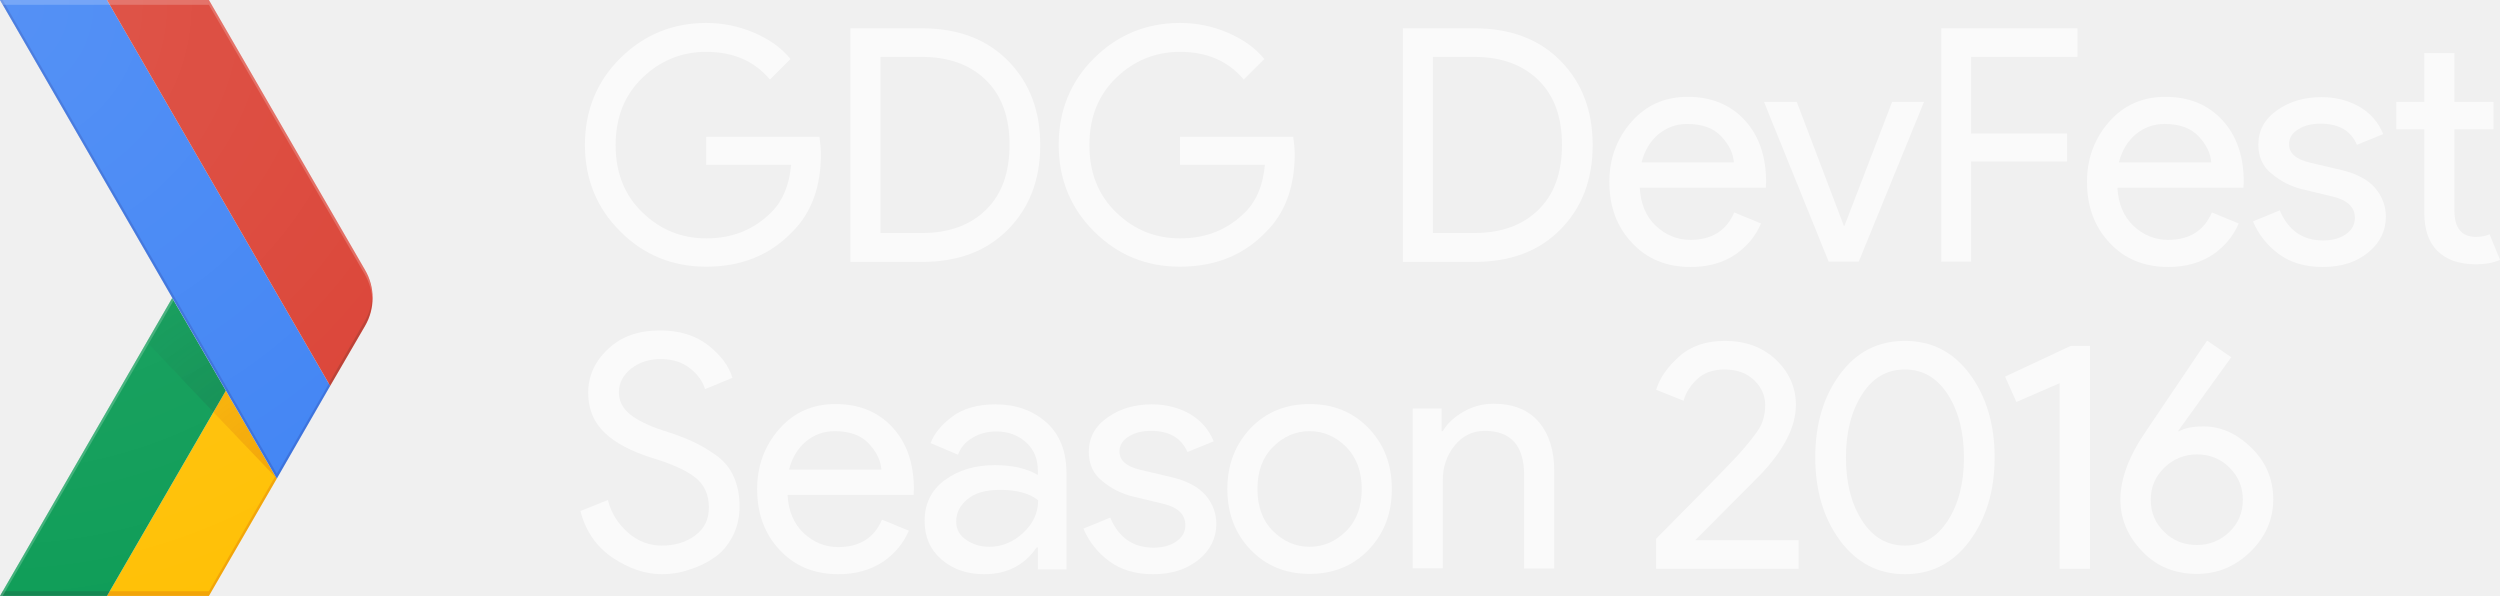
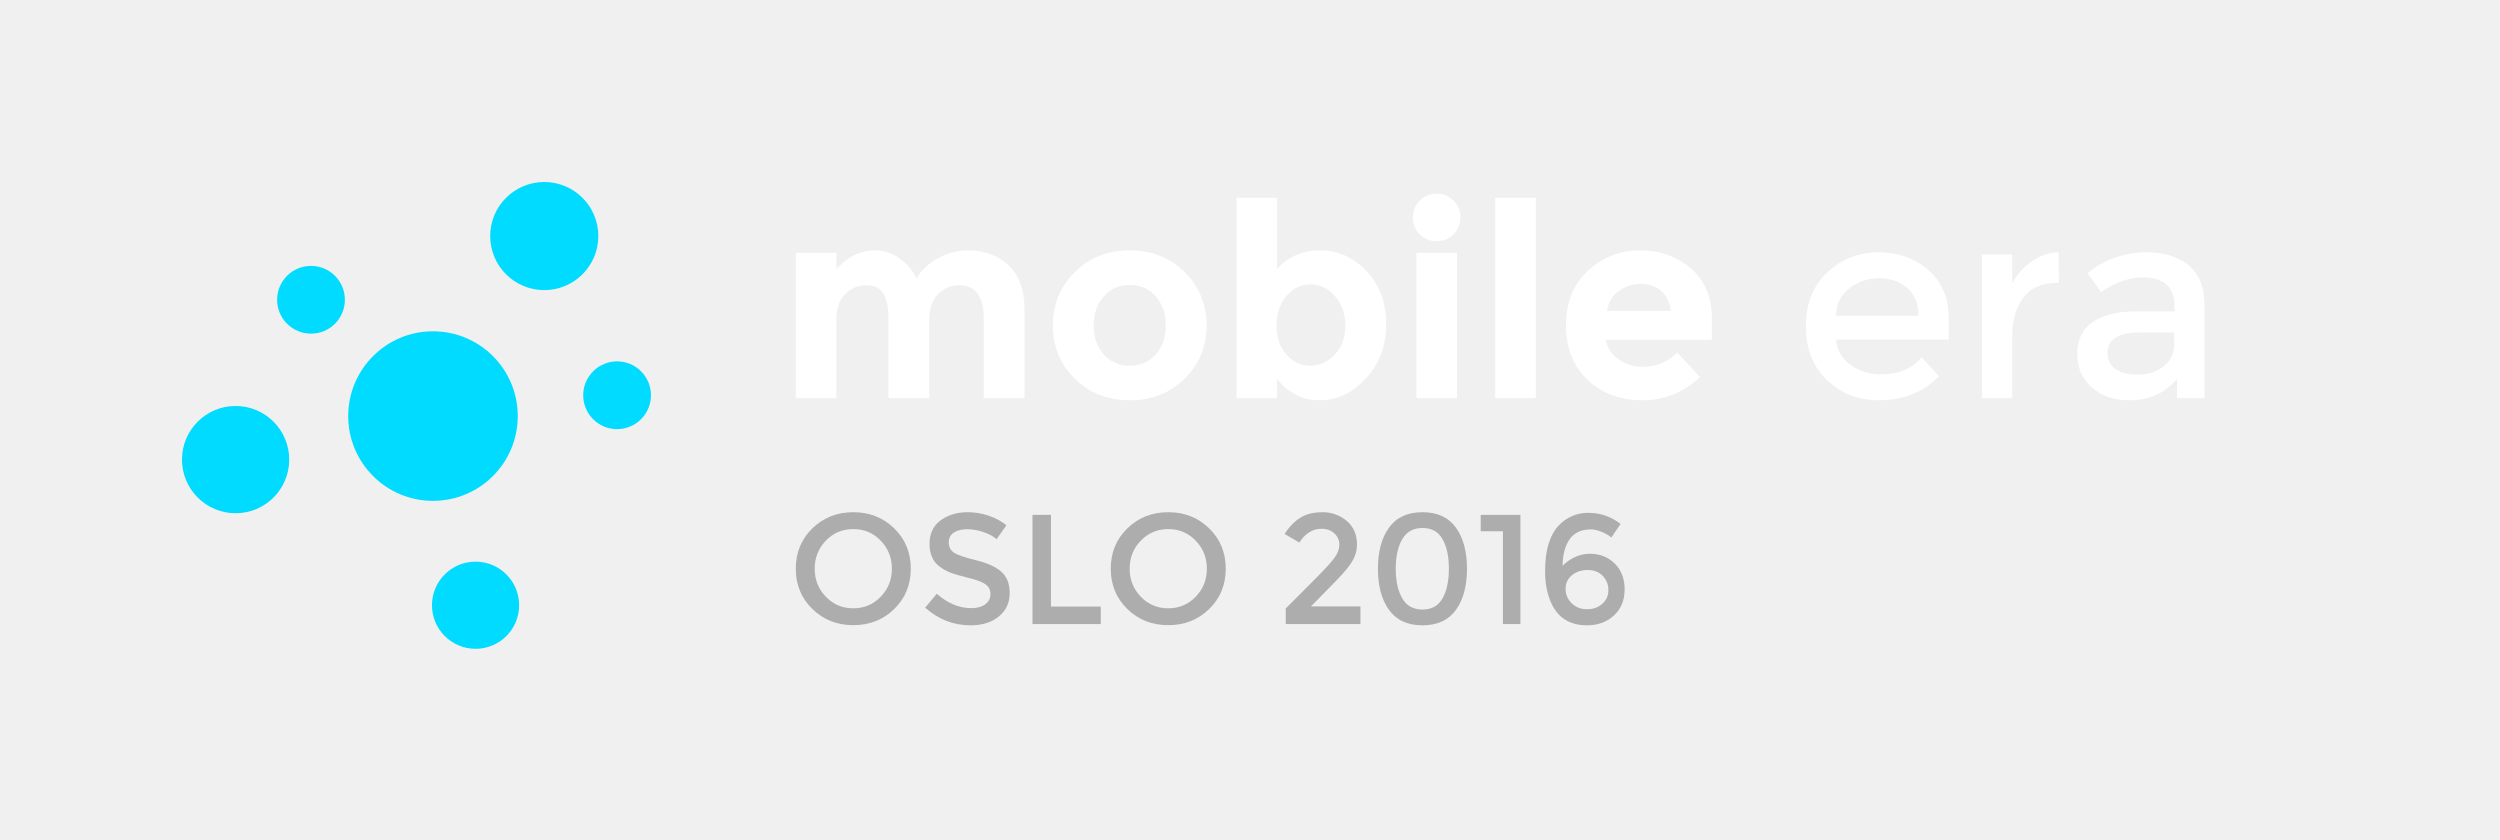
- <svg xmlns="http://www.w3.org/2000/svg" id="Layer_4" viewBox="0 0 839 200">
-   <style>.st0{fill:none;} .st1{fill:#FFC107;} .st2{fill:#0F9D58;} .st3{opacity:0.2;fill:#BF360C;enable-background:new ;} .st4{opacity:0.2;fill:#263238;enable-background:new ;} .st5{opacity:0.2;fill:#FFFFFF;enable-background:new ;} .st6{fill:url(#XMLID_126_);} .st7{fill:url(#XMLID_127_);} .st8{fill:#4285F4;} .st9{fill:#DB4437;} .st10{opacity:0.2;fill:#1A237E;enable-background:new ;} .st11{opacity:0.2;fill:#3E2723;enable-background:new ;} .st12{fill:url(#XMLID_128_);} .st13{fill:#FAFAFA;}</style>
-   <g id="XMLID_60_">
-     <g id="XMLID_61_">
-       <g id="XMLID_62_">
-         <path id="XMLID_106_" class="st0" d="M122.5 90.6L70.1 0H0l57.8 100L0 200h70.1l52.4-90.6c3.3-5.8 3.3-13 0-18.8z" />
-         <path id="XMLID_105_" class="st1" d="M92.4 159.8l-16.6-28.7L35.9 200h34.2l22.8-39.4z" />
-         <path id="XMLID_104_" class="st0" d="M122.5 90.6L70.1 0H0l57.8 100L0 200h70.1l52.4-90.6c3.3-5.8 3.3-13 0-18.8z" />
-         <path id="XMLID_103_" class="st2" d="M57.8 100l18 31.1L35.9 200H0z" />
-         <path id="XMLID_102_" class="st0" d="M122.5 90.6L70.1 0H0l57.8 100L0 200h70.1l52.4-90.6c3.3-5.8 3.3-13 0-18.8z" />
-         <path id="XMLID_101_" class="st3" d="M70.1 198.4H36.8l-.9 1.6h34.2l22.8-39.4-.5-.8z" />
-         <path id="XMLID_100_" class="st0" d="M122.5 90.6L70.1 0H0l57.8 100L0 200h70.1l52.4-90.6c3.3-5.8 3.3-13 0-18.8z" />
-         <path id="XMLID_99_" class="st4" d="M.9 198.4L0 200h35.9l.9-1.6z" />
-         <path id="XMLID_98_" class="st0" d="M122.5 90.6L70.1 0H0l57.8 100L0 200h70.1l52.4-90.6c3.3-5.8 3.3-13 0-18.8z" />
-         <path id="XMLID_96_" class="st5" d="M0 200h.9l57.4-99.2-.5-.8z" />
-         <path id="XMLID_94_" class="st0" d="M122.5 90.6L70.1 0H0l57.8 100L0 200h70.1l52.4-90.6c3.3-5.8 3.3-13 0-18.8z" />
-         <radialGradient id="XMLID_126_" cx="92.62" cy="2707.501" r="69.162" gradientTransform="matrix(1 0 0 -1 0 2867.46)" gradientUnits="userSpaceOnUse">
-           <stop offset="0" stop-color="#BF360C" stop-opacity=".2" />
-           <stop offset="1" stop-color="#BF360C" stop-opacity=".02" />
-         </radialGradient>
-         <path id="XMLID_92_" class="st6" d="M92.9 160.6l-17.1-29.5-4.2 7.2z" />
-         <path id="XMLID_90_" class="st0" d="M122.5 90.6L70.1 0H0l57.8 100L0 200h70.1l52.4-90.6c3.3-5.8 3.3-13 0-18.8z" />
-         <radialGradient id="XMLID_127_" cx="92.423" cy="2707.063" r="69.723" gradientTransform="matrix(1 0 0 -1 0 2867.46)" gradientUnits="userSpaceOnUse">
-           <stop offset="0" stop-color="#263238" stop-opacity=".2" />
-           <stop offset="1" stop-color="#263238" stop-opacity=".02" />
-         </radialGradient>
-         <path id="XMLID_89_" class="st7" d="M71.6 138.3l4.2-7.2-18-31.1-8.5 14.8z" />
-         <path id="XMLID_88_" class="st0" d="M122.5 90.6L70.1 0H0l57.8 100L0 200h70.1l52.4-90.6c3.3-5.8 3.3-13 0-18.8z" />
-         <g id="XMLID_85_">
-           <g id="XMLID_86_">
-             <path id="XMLID_87_" class="st8" d="M35.9 0H0l92.9 160.6 17.9-31.1z" />
-           </g>
+ <svg xmlns="http://www.w3.org/2000/svg" viewBox="0 0 275.333 92.445" height="92.445" width="275.333" xml:space="preserve" id="svg2" version="1.1">
+   <defs id="defs6">
+     <clipPath id="clipPath18" clipPathUnits="userSpaceOnUse">
+       <path id="path16" d="M 0,69.333 H 206.5 V 0 H 0 Z" />
+     </clipPath>
+   </defs>
+   <g transform="matrix(1.333333,0,0,-1.333333,0,92.44467)" id="g10">
+     <g id="g12">
+       <g clip-path="url(#clipPath18)" id="g14">
+         <g transform="translate(42.0796,34.9668)" id="g20">
+           <path id="path22" style="fill:#00dbff;fill-opacity:1;fill-rule:nonzero;stroke:none" d="m 0,0 c 0,-3.49 -2.825,-6.315 -6.315,-6.315 -3.485,0 -6.314,2.825 -6.314,6.315 0,3.485 2.829,6.314 6.314,6.314 C -2.825,6.314 0,3.485 0,0" />
        </g>
-         <path id="XMLID_84_" class="st0" d="M122.5 90.6L70.1 0H0l57.8 100L0 200h70.1l52.4-90.6c3.3-5.8 3.3-13 0-18.8z" />
-         <path id="XMLID_83_" class="st9" d="M122.5 109.4c3.4-5.8 3.4-13 0-18.8L70.1 0H35.9l74.9 129.5 11.7-20.1z" />
-         <path id="XMLID_82_" class="st0" d="M122.5 90.6L70.1 0H0l57.8 100L0 200h70.1l52.4-90.6c3.3-5.8 3.3-13 0-18.8z" />
-         <path id="XMLID_71_" class="st10" d="M110.8 129.5l-.4-.8L92.9 159 .9 0H0l92.9 160.6 17.9-31.1z" />
-         <path id="XMLID_69_" class="st0" d="M122.5 90.6L70.1 0H0l57.8 100L0 200h70.1l52.4-90.6c3.3-5.8 3.3-13 0-18.8z" />
-         <path id="XMLID_67_" class="st5" d="M70.1 1.6l52.4 90.6c1.5 2.7 2.3 5.6 2.5 8.6.1-3.5-.7-7-2.5-10.2L70.1 0H0l.9 1.6h69.2z" />
-         <path id="XMLID_66_" class="st0" d="M122.5 90.6L70.1 0H0l57.8 100L0 200h70.1l52.4-90.6c3.3-5.8 3.3-13 0-18.8z" />
-         <path id="XMLID_65_" class="st11" d="M110.8 129.5l11.6-20.1c1.8-3.1 2.6-6.7 2.5-10.2-.1 3-.9 5.9-2.5 8.6l-12.1 20.9.5.8z" />
-         <path id="XMLID_64_" class="st0" d="M122.5 90.6L70.1 0H0l57.8 100L0 200h70.1l52.4-90.6c3.3-5.8 3.3-13 0-18.8z" />
-         <radialGradient id="XMLID_128_" cx="-1.563" cy="2865.898" r="209.922" gradientTransform="matrix(1 0 0 -1 0 2867.46)" gradientUnits="userSpaceOnUse">
-           <stop offset="0" stop-color="#FFF" stop-opacity=".1" />
-           <stop offset="1" stop-color="#FFF" stop-opacity="0" />
-         </radialGradient>
-         <path id="XMLID_63_" class="st12" d="M122.5 90.6L70.1 0H0l57.8 100L0 200h70.1l52.4-90.6c3.3-5.8 3.3-13 0-18.8z" />
+         <g transform="translate(42.7671,34.9668)" id="g24">
+           <path id="path26" style="fill:#00dbff;fill-opacity:1;fill-rule:nonzero;stroke:none" d="m 0,0 c 0,-3.87 -3.132,-7.003 -7.003,-7.003 -3.864,0 -7.002,3.133 -7.002,7.003 0,3.864 3.138,7.001 7.002,7.001 C -3.132,7.001 0,3.864 0,0" />
+         </g>
+         <g transform="translate(76.752,42.9189)" id="g28">
+           <path id="path30" style="fill:#ffffff;fill-opacity:1;fill-rule:nonzero;stroke:none" d="m 0,0 v -6.469 h -3.368 v 6.558 c 0,0.952 -0.145,1.651 -0.435,2.097 -0.29,0.446 -0.759,0.669 -1.405,0.669 -0.647,0 -1.22,-0.242 -1.718,-0.725 C -7.425,1.647 -7.673,0.937 -7.673,0 V -6.469 H -11.02 V 5.532 h 3.347 V 4.171 c 0.922,1.041 1.977,1.562 3.167,1.562 0.758,0 1.446,-0.223 2.064,-0.67 0.616,-0.445 1.082,-0.988 1.394,-1.628 0.461,0.729 1.082,1.294 1.862,1.696 0.782,0.401 1.566,0.602 2.354,0.602 1.413,0 2.551,-0.421 3.413,-1.26 C 7.443,3.632 7.875,2.417 7.875,0.825 V -6.469 H 4.507 V 0.089 C 4.507,1.933 3.83,2.855 2.477,2.855 1.808,2.855 1.228,2.613 0.736,2.13 0.246,1.647 0,0.937 0,0" />
+         </g>
+         <g transform="translate(90.3369,42.4502)" id="g32">
+           <path id="path34" style="fill:#ffffff;fill-opacity:1;fill-rule:nonzero;stroke:none" d="m 0,0 c 0,-0.981 0.279,-1.781 0.837,-2.398 0.558,-0.617 1.271,-0.926 2.142,-0.926 0.87,0 1.583,0.309 2.141,0.926 C 5.678,-1.781 5.956,-0.981 5.956,0 5.956,0.982 5.678,1.785 5.12,2.409 4.562,3.034 3.849,3.346 2.979,3.346 2.108,3.346 1.395,3.034 0.837,2.409 0.279,1.785 0,0.982 0,0 M 9.325,0 C 9.325,-1.74 8.723,-3.205 7.518,-4.395 6.313,-5.584 4.8,-6.179 2.979,-6.179 c -1.823,0 -3.335,0.595 -4.541,1.784 -1.204,1.19 -1.806,2.655 -1.806,4.395 0,1.74 0.602,3.208 1.806,4.406 1.206,1.197 2.718,1.796 4.541,1.796 C 4.8,6.202 6.313,5.603 7.518,4.406 8.723,3.208 9.325,1.74 9.325,0" />
+         </g>
+         <g transform="translate(105.4385,42.4395)" id="g36">
+           <path id="path38" style="fill:#ffffff;fill-opacity:1;fill-rule:nonzero;stroke:none" d="m 0,0 c 0,-0.975 0.271,-1.77 0.814,-2.387 0.543,-0.617 1.202,-0.926 1.975,-0.926 0.774,0 1.449,0.309 2.029,0.926 0.58,0.617 0.87,1.409 0.87,2.376 0,0.966 -0.282,1.777 -0.847,2.431 C 4.275,3.074 3.6,3.402 2.813,3.402 2.022,3.402 1.357,3.078 0.814,2.431 0.271,1.784 0,0.974 0,0 m 3.614,6.212 c 1.457,0 2.729,-0.568 3.815,-1.706 1.085,-1.138 1.628,-2.599 1.628,-4.383 0,-1.785 -0.558,-3.28 -1.673,-4.484 -1.116,-1.205 -2.383,-1.807 -3.803,-1.807 -1.421,0 -2.6,0.587 -3.536,1.762 V -5.99 h -3.346 v 16.553 h 3.346 v -5.89 c 0.922,1.026 2.111,1.539 3.569,1.539" />
+         </g>
+         <path id="path40" style="fill:#ffffff;fill-opacity:1;fill-rule:nonzero;stroke:none" d="m 120.34,36.45 h -3.346 v 12.001 h 3.346 z m -3.067,13.529 c -0.379,0.379 -0.569,0.844 -0.569,1.395 0,0.549 0.19,1.014 0.569,1.394 0.378,0.379 0.843,0.568 1.394,0.568 0.55,0 1.015,-0.189 1.394,-0.568 0.379,-0.38 0.569,-0.845 0.569,-1.394 0,-0.551 -0.19,-1.016 -0.569,-1.395 -0.379,-0.379 -0.844,-0.569 -1.394,-0.569 -0.551,0 -1.016,0.19 -1.394,0.569" />
+         <path id="path42" style="fill:#ffffff;fill-opacity:1;fill-rule:nonzero;stroke:none" d="m 126.854,36.45 h -3.346 v 16.552 h 3.346 z" />
+         <g transform="translate(137.2041,45.3057)" id="g44">
+           <path id="path46" style="fill:#ffffff;fill-opacity:1;fill-rule:nonzero;stroke:none" d="m 0,0 c -0.461,0.387 -1.023,0.58 -1.685,0.58 -0.661,0 -1.267,-0.201 -1.817,-0.602 -0.551,-0.402 -0.87,-0.945 -0.96,-1.629 H 0.803 C 0.729,-0.937 0.461,-0.387 0,0 M 3.212,-7.116 C 1.858,-8.395 0.27,-9.034 -1.551,-9.034 c -1.821,0 -3.327,0.561 -4.516,1.684 -1.191,1.122 -1.786,2.628 -1.786,4.517 0,1.889 0.607,3.391 1.819,4.506 1.212,1.116 2.643,1.673 4.294,1.673 1.651,0 3.051,-0.498 4.205,-1.494 1.152,-0.997 1.728,-2.365 1.728,-4.105 v -1.785 h -8.744 c 0.104,-0.654 0.446,-1.19 1.027,-1.606 0.58,-0.416 1.234,-0.624 1.962,-0.624 1.175,0 2.142,0.393 2.901,1.182 z" />
+         </g>
+         <g transform="translate(151.6611,43.2534)" id="g48">
+           <path id="path50" style="fill:#ffffff;fill-opacity:1;fill-rule:nonzero;stroke:none" d="M 0,0 H 6.804 C 6.804,0.996 6.492,1.762 5.867,2.298 5.242,2.833 4.473,3.101 3.559,3.101 2.644,3.101 1.822,2.822 1.094,2.264 0.364,1.707 0,0.952 0,0 M 9.303,-1.963 H 0 c 0.06,-0.863 0.454,-1.558 1.183,-2.086 0.728,-0.528 1.561,-0.792 2.498,-0.792 1.487,0 2.617,0.469 3.39,1.406 L 8.499,-4.997 C 7.22,-6.321 5.555,-6.982 3.503,-6.982 c -1.666,0 -3.083,0.554 -4.25,1.662 -1.168,1.108 -1.751,2.595 -1.751,4.461 0,1.866 0.595,3.35 1.784,4.45 1.19,1.101 2.592,1.651 4.205,1.651 1.613,0 2.986,-0.487 4.116,-1.461 1.13,-0.974 1.696,-2.316 1.696,-4.026 z" />
+         </g>
+         <g transform="translate(169.9316,45.9751)" id="g52">
+           <path id="path54" style="fill:#ffffff;fill-opacity:1;fill-rule:nonzero;stroke:none" d="M 0,0 C -1.235,0 -2.164,-0.402 -2.789,-1.205 -3.413,-2.008 -3.725,-3.086 -3.725,-4.439 V -9.525 H -6.224 V 2.342 h 2.499 v -2.387 c 0.401,0.744 0.948,1.353 1.639,1.83 0.691,0.475 1.424,0.721 2.197,0.736 L 0.134,0 Z" />
+         </g>
+         <g transform="translate(179.5898,40.8667)" id="g56">
+           <path id="path58" style="fill:#ffffff;fill-opacity:1;fill-rule:nonzero;stroke:none" d="m 0,0 v 1.004 h -2.812 c -1.798,0 -2.698,-0.566 -2.698,-1.696 0,-0.579 0.224,-1.022 0.669,-1.327 0.445,-0.305 1.068,-0.457 1.862,-0.457 0.796,0 1.492,0.223 2.087,0.669 C -0.297,-1.361 0,-0.759 0,0 M 2.499,-4.417 H 0.224 v 1.584 c -0.982,-1.175 -2.298,-1.762 -3.949,-1.762 -1.235,0 -2.256,0.349 -3.067,1.048 -0.812,0.699 -1.216,1.632 -1.216,2.799 0,1.168 0.431,2.042 1.294,2.622 0.862,0.58 2.028,0.87 3.502,0.87 H 0.021 V 3.19 c 0,1.576 -0.876,2.364 -2.63,2.364 -1.101,0 -2.246,-0.401 -3.436,-1.204 L -7.16,5.911 c 1.442,1.145 3.078,1.718 4.907,1.718 1.398,0 2.539,-0.354 3.425,-1.06 C 2.056,5.863 2.499,4.751 2.499,3.234 Z" />
+         </g>
+         <g transform="translate(72.746,24.6768)" id="g60">
+           <path id="path62" style="fill:#adadad;fill-opacity:1;fill-rule:nonzero;stroke:none" d="M 0,0 C -0.615,0.637 -1.37,0.955 -2.265,0.955 -3.16,0.955 -3.915,0.637 -4.53,0 c -0.615,-0.637 -0.923,-1.409 -0.923,-2.316 0,-0.909 0.308,-1.681 0.923,-2.318 0.615,-0.637 1.37,-0.955 2.265,-0.955 0.895,0 1.65,0.318 2.265,0.955 0.615,0.637 0.923,1.409 0.923,2.318 C 0.923,-1.409 0.615,-0.637 0,0 m 1.117,-5.646 c -0.912,-0.891 -2.039,-1.336 -3.382,-1.336 -1.342,0 -2.469,0.445 -3.381,1.336 -0.912,0.89 -1.368,2 -1.368,3.33 0,1.329 0.456,2.438 1.368,3.329 0.912,0.89 2.039,1.336 3.381,1.336 1.343,0 2.47,-0.446 3.382,-1.336 0.912,-0.891 1.368,-2 1.368,-3.329 0,-1.33 -0.456,-2.44 -1.368,-3.33" />
+         </g>
+         <g transform="translate(79.8832,25.6182)" id="g64">
+           <path id="path66" style="fill:#adadad;fill-opacity:1;fill-rule:nonzero;stroke:none" d="m 0,0 c -0.443,0 -0.807,-0.09 -1.091,-0.27 -0.284,-0.181 -0.426,-0.455 -0.426,-0.82 0,-0.366 0.142,-0.645 0.426,-0.839 0.284,-0.194 0.889,-0.402 1.814,-0.626 0.924,-0.223 1.621,-0.538 2.09,-0.942 0.469,-0.404 0.704,-1 0.704,-1.787 0,-0.787 -0.297,-1.427 -0.891,-1.917 -0.594,-0.49 -1.372,-0.736 -2.336,-0.736 -1.411,0 -2.663,0.487 -3.756,1.458 l 0.955,1.15 c 0.912,-0.792 1.859,-1.188 2.84,-1.188 0.49,0 0.879,0.105 1.168,0.316 0.288,0.211 0.432,0.491 0.432,0.839 0,0.348 -0.135,0.62 -0.407,0.813 -0.27,0.195 -0.738,0.37 -1.4,0.529 -0.662,0.16 -1.166,0.305 -1.51,0.439 -0.343,0.134 -0.649,0.308 -0.916,0.522 -0.534,0.405 -0.8,1.025 -0.8,1.859 0,0.835 0.303,1.478 0.91,1.93 0.606,0.452 1.357,0.677 2.252,0.677 0.576,0 1.148,-0.095 1.716,-0.284 0.568,-0.189 1.058,-0.456 1.471,-0.8 L 2.433,-0.825 C 2.166,-0.585 1.805,-0.387 1.349,-0.231 0.893,-0.077 0.442,0 0,0" />
+         </g>
+         <g transform="translate(85.2836,17.7852)" id="g68">
+           <path id="path70" style="fill:#adadad;fill-opacity:1;fill-rule:nonzero;stroke:none" d="M 0,0 V 9.021 H 1.523 V 1.445 H 5.64 V 0 Z" />
+         </g>
+         <g transform="translate(98.7631,24.6768)" id="g72">
+           <path id="path74" style="fill:#adadad;fill-opacity:1;fill-rule:nonzero;stroke:none" d="M 0,0 C -0.615,0.637 -1.37,0.955 -2.265,0.955 -3.16,0.955 -3.915,0.637 -4.53,0 c -0.616,-0.637 -0.923,-1.409 -0.923,-2.316 0,-0.909 0.307,-1.681 0.923,-2.318 0.615,-0.637 1.37,-0.955 2.265,-0.955 0.895,0 1.65,0.318 2.265,0.955 0.615,0.637 0.923,1.409 0.923,2.318 C 0.923,-1.409 0.615,-0.637 0,0 m 1.116,-5.646 c -0.912,-0.891 -2.039,-1.336 -3.381,-1.336 -1.342,0 -2.469,0.445 -3.381,1.336 -0.913,0.89 -1.369,2 -1.369,3.33 0,1.329 0.456,2.438 1.369,3.329 0.912,0.89 2.039,1.336 3.381,1.336 1.342,0 2.469,-0.446 3.381,-1.336 0.912,-0.891 1.368,-2 1.368,-3.329 0,-1.33 -0.456,-2.44 -1.368,-3.33" />
+         </g>
+         <g transform="translate(110.2426,23.2822)" id="g76">
+           <path id="path78" style="fill:#adadad;fill-opacity:1;fill-rule:nonzero;stroke:none" d="m 0,0 c 0.258,0.354 0.387,0.71 0.387,1.071 0,0.362 -0.138,0.669 -0.413,0.923 -0.276,0.254 -0.624,0.381 -1.045,0.381 -0.74,0 -1.356,-0.379 -1.846,-1.136 l -1.226,0.71 c 0.396,0.594 0.832,1.041 1.31,1.342 0.478,0.302 1.093,0.452 1.846,0.452 0.752,0 1.413,-0.239 1.98,-0.717 C 1.562,2.549 1.845,1.898 1.845,1.071 1.845,0.607 1.725,0.164 1.483,-0.258 1.243,-0.68 0.8,-1.222 0.154,-1.884 L -1.962,-4.039 H 2.129 V -5.497 H -4.04 v 1.29 l 2.736,2.749 C -0.693,-0.839 -0.259,-0.352 0,0" />
+         </g>
+         <g transform="translate(115.8237,24.793)" id="g80">
+           <path id="path82" style="fill:#adadad;fill-opacity:1;fill-rule:nonzero;stroke:none" d="m 0,0 c -0.357,-0.62 -0.536,-1.433 -0.536,-2.439 0,-1.007 0.179,-1.82 0.536,-2.44 0.356,-0.619 0.914,-0.929 1.671,-0.929 0.757,0 1.31,0.308 1.658,0.923 0.349,0.615 0.525,1.43 0.525,2.446 0,1.014 -0.176,1.83 -0.525,2.445 C 2.981,0.621 2.428,0.929 1.671,0.929 0.914,0.929 0.356,0.619 0,0 m -1.091,-5.84 c -0.61,0.847 -0.916,1.981 -0.916,3.401 0,1.419 0.306,2.552 0.916,3.4 0.612,0.848 1.531,1.271 2.762,1.271 1.23,0 2.151,-0.423 2.762,-1.271 0.611,-0.848 0.917,-1.981 0.917,-3.4 0,-1.42 -0.306,-2.554 -0.917,-3.401 -0.611,-0.847 -1.532,-1.271 -2.762,-1.271 -1.231,0 -2.15,0.424 -2.762,1.271" />
+         </g>
+         <g transform="translate(122.308,26.8057)" id="g84">
+           <path id="path86" style="fill:#adadad;fill-opacity:1;fill-rule:nonzero;stroke:none" d="M 0,0 H 3.278 V -9.02 H 1.833 v 7.666 l -1.833,0 z" />
+         </g>
+         <g transform="translate(131.142,22.25)" id="g88">
+           <path id="path90" style="fill:#adadad;fill-opacity:1;fill-rule:nonzero;stroke:none" d="m 0,0 c -0.521,0 -0.955,-0.144 -1.303,-0.432 -0.348,-0.289 -0.523,-0.663 -0.523,-1.123 0,-0.461 0.168,-0.856 0.504,-1.187 0.335,-0.331 0.757,-0.497 1.264,-0.497 0.508,0 0.929,0.148 1.265,0.445 0.336,0.297 0.503,0.676 0.503,1.136 0,0.46 -0.154,0.851 -0.464,1.175 C 0.936,-0.161 0.52,0 0,0 m 0.277,3.355 c -0.799,0 -1.388,-0.27 -1.767,-0.812 -0.379,-0.542 -0.574,-1.273 -0.581,-2.194 0.215,0.241 0.525,0.466 0.929,0.677 0.405,0.211 0.852,0.317 1.342,0.317 0.809,0 1.486,-0.27 2.033,-0.807 0.546,-0.538 0.82,-1.252 0.82,-2.142 0,-0.891 -0.295,-1.607 -0.885,-2.149 -0.589,-0.542 -1.331,-0.813 -2.226,-0.813 -1.445,0 -2.443,0.645 -2.994,1.935 -0.309,0.74 -0.465,1.575 -0.465,2.504 0,0.93 0.099,1.703 0.297,2.323 0.199,0.62 0.469,1.11 0.814,1.471 0.671,0.706 1.494,1.059 2.47,1.059 0.977,0 1.861,-0.306 2.653,-0.916 L 1.955,2.685 C 1.758,2.856 1.493,3.012 1.162,3.149 0.83,3.287 0.536,3.355 0.277,3.355" />
+         </g>
+         <g transform="translate(49.4209,49.8354)" id="g92">
+           <path id="path94" style="fill:#00dbff;fill-opacity:1;fill-rule:nonzero;stroke:none" d="m 0,0 c 0,-2.466 -1.999,-4.465 -4.465,-4.465 -2.467,0 -4.466,1.999 -4.466,4.465 0,2.466 1.999,4.465 4.466,4.465 C -1.999,4.465 0,2.466 0,0" />
+         </g>
+         <g transform="translate(28.4868,44.5718)" id="g96">
+           <path id="path98" style="fill:#00dbff;fill-opacity:1;fill-rule:nonzero;stroke:none" d="m 0,0 c 0,-1.545 -1.253,-2.798 -2.798,-2.798 -1.546,0 -2.799,1.253 -2.799,2.798 0,1.545 1.253,2.798 2.799,2.798 C -1.253,2.798 0,1.545 0,0" />
+         </g>
+         <g transform="translate(42.8805,19.3418)" id="g100">
+           <path id="path102" style="fill:#00dbff;fill-opacity:1;fill-rule:nonzero;stroke:none" d="m 0,0 c 0,-1.988 -1.611,-3.599 -3.599,-3.599 -1.988,0 -3.6,1.611 -3.6,3.599 0,1.988 1.612,3.599 3.6,3.599 C -1.611,3.599 0,1.988 0,0" />
+         </g>
+         <g transform="translate(49.1899,34.5273)" id="g104">
+           <path id="path106" style="fill:#00dbff;fill-opacity:1;fill-rule:nonzero;stroke:none" d="M 0,0 C -1.191,0.983 -1.361,2.748 -0.377,3.939 0.607,5.131 2.371,5.3 3.563,4.316 4.754,3.333 4.923,1.569 3.939,0.377 2.955,-0.815 1.191,-0.983 0,0" />
+         </g>
+         <g transform="translate(23.8901,31.3701)" id="g108">
+           <path id="path110" style="fill:#00dbff;fill-opacity:1;fill-rule:nonzero;stroke:none" d="m 0,0 c 0,-2.446 -1.983,-4.429 -4.429,-4.429 -2.447,0 -4.429,1.983 -4.429,4.429 0,2.447 1.982,4.429 4.429,4.429 C -1.983,4.429 0,2.447 0,0" />
+         </g>
      </g>
    </g>
  </g>
-   <g id="XMLID_7_">
-     <path id="XMLID_2_" class="st13" d="M275.5 51.8c0 10.9-3.2 19.7-9.7 26.1-7.4 7.7-17 11.6-28.8 11.6-11.3 0-20.9-3.9-28.8-11.8-7.9-7.8-11.9-17.6-11.9-29.1s4-21.3 11.9-29.1c7.9-7.8 17.5-11.8 28.8-11.8 5.6 0 11 1.1 16.1 3.3 5.1 2.2 9.2 5.1 12.2 8.8l-6.9 6.9c-5.2-6.2-12.3-9.3-21.4-9.3-8.2 0-15.4 2.9-21.4 8.7-6 5.8-9 13.3-9 22.6s3 16.8 9 22.6c6 5.8 13.1 8.7 21.4 8.7 8.8 0 16-2.9 21.9-8.8 3.8-3.8 6-9.1 6.6-15.9H237v-9.4h38c.3 2.1.5 4 .5 5.9z" />
-     <path id="XMLID_4_" class="st13" d="M285.4 87.8V9.5h24c12 0 21.7 3.6 28.9 10.9 7.2 7.3 10.8 16.7 10.8 28.3s-3.6 21-10.8 28.3c-7.2 7.3-16.8 10.9-28.9 10.9h-24zm10.1-9.6h13.9c9 0 16.2-2.6 21.5-7.8 5.3-5.2 7.9-12.4 7.9-21.8 0-9.3-2.6-16.5-7.9-21.7-5.3-5.2-12.5-7.8-21.5-7.8h-13.9v59.1z" />
-     <path id="XMLID_8_" class="st13" d="M434.5 51.8c0 10.9-3.2 19.7-9.7 26.1-7.4 7.7-17 11.6-28.8 11.6-11.3 0-20.9-3.9-28.8-11.8-7.9-7.8-11.9-17.6-11.9-29.1s4-21.3 11.9-29.1c7.9-7.8 17.5-11.8 28.8-11.8 5.6 0 11 1.1 16.1 3.3 5.1 2.2 9.2 5.1 12.2 8.8l-6.9 6.9c-5.2-6.2-12.3-9.3-21.4-9.3-8.2 0-15.4 2.9-21.4 8.7-6 5.8-9 13.3-9 22.6s3 16.8 9 22.6c6 5.8 13.1 8.7 21.4 8.7 8.8 0 16-2.9 21.9-8.8 3.8-3.8 6-9.1 6.6-15.9H396v-9.4h38c.3 2.1.5 4 .5 5.9z" />
-     <path id="XMLID_10_" class="st13" d="M470.8 87.8V9.5h24c12 0 21.7 3.6 28.9 10.9 7.2 7.3 10.8 16.7 10.8 28.3s-3.6 21-10.8 28.3c-7.2 7.3-16.8 10.9-28.9 10.9h-24zm10.1-9.6h13.9c9 0 16.2-2.6 21.5-7.8 5.3-5.2 7.9-12.4 7.9-21.8 0-9.3-2.6-16.5-7.9-21.7-5.3-5.2-12.5-7.8-21.5-7.8h-13.9v59.1z" />
-     <path id="XMLID_13_" class="st13" d="M567.4 89.6c-8.1 0-14.7-2.7-19.7-8.1-5.1-5.4-7.6-12.2-7.6-20.5 0-7.8 2.5-14.5 7.4-20.1 4.9-5.6 11.2-8.4 18.9-8.4 7.9 0 14.3 2.6 19.1 7.8 4.8 5.2 7.2 12.1 7.2 20.8l-.1 1.9h-42.3c.3 5.4 2.1 9.7 5.4 12.8 3.3 3.1 7.2 4.7 11.6 4.7 7.2 0 12.1-3.1 14.7-9.2l9 3.7c-1.8 4.2-4.6 7.6-8.6 10.4-4.2 2.8-9.1 4.2-15 4.2zm14.5-35c-.2-3.1-1.6-6-4.2-8.8-2.6-2.8-6.4-4.2-11.5-4.2-3.7 0-6.9 1.2-9.7 3.5-2.7 2.3-4.6 5.5-5.6 9.4h31z" />
-     <path id="XMLID_16_" class="st13" d="M613.7 87.8L592 34.2h11l15.8 41.6h.2l16-41.6h10.7l-21.9 53.6h-10.1z" />
-     <path id="XMLID_18_" class="st13" d="M661.6 87.8h-10.1V9.5h45.7v9.6h-35.7v25.7h32.2v9.4h-32.2v33.6z" />
-     <path id="XMLID_20_" class="st13" d="M727.7 89.6c-8.1 0-14.7-2.7-19.7-8.1-5.1-5.4-7.6-12.2-7.6-20.5 0-7.8 2.5-14.5 7.4-20.1 4.9-5.6 11.2-8.4 18.9-8.4 7.9 0 14.3 2.6 19.1 7.8 4.8 5.2 7.2 12.1 7.2 20.8l-.1 1.9h-42.3c.3 5.4 2.1 9.7 5.4 12.8 3.3 3.1 7.2 4.7 11.6 4.7 7.2 0 12.1-3.1 14.7-9.2l9 3.7c-1.8 4.2-4.6 7.6-8.6 10.4-4.3 2.8-9.2 4.2-15 4.2zm14.4-35c-.2-3.1-1.6-6-4.2-8.8-2.6-2.8-6.4-4.2-11.5-4.2-3.7 0-6.9 1.2-9.7 3.5-2.7 2.3-4.6 5.5-5.6 9.4h31z" />
-     <path id="XMLID_27_" class="st13" d="M779.5 89.6c-6 0-10.9-1.5-14.8-4.4-3.9-2.9-6.8-6.6-8.6-10.9l9-3.7c2.8 6.7 7.7 10.1 14.5 10.1 3.1 0 5.7-.7 7.7-2.1 2-1.4 3-3.2 3-5.5 0-3.5-2.4-5.9-7.3-7.1l-10.8-2.6c-3.4-.9-6.7-2.5-9.7-5-3.1-2.4-4.6-5.7-4.6-9.9 0-4.7 2.1-8.6 6.3-11.5 4.2-3 9.2-4.4 14.9-4.4 4.7 0 9 1.1 12.7 3.2 3.7 2.2 6.4 5.2 8 9.2l-8.8 3.6c-2-4.7-6.1-7.1-12.2-7.1-3 0-5.5.6-7.5 1.9-2 1.2-3.1 2.9-3.1 5 0 3.1 2.4 5.1 7.1 6.2l10.6 2.5c5 1.2 8.8 3.2 11.2 6 2.4 2.8 3.6 6.1 3.6 9.6 0 4.8-2 8.8-5.9 12-4 3.3-9.1 4.9-15.3 4.9z" />
-     <path id="XMLID_29_" class="st13" d="M830.9 88.7c-5.6 0-9.9-1.5-12.9-4.5s-4.4-7.2-4.4-12.7V43.4h-9.4v-9.2h9.4V17.8h10.1v16.4h13.1v9.2h-13.1v27.3c0 5.8 2.4 8.8 7.2 8.8 1.8 0 3.4-.3 4.6-.9l3.5 8.6c-2.2 1-4.9 1.5-8.1 1.5z" />
-     <path id="XMLID_31_" class="st13" d="M222.2 192.7c-5.7 0-11.2-1.9-16.7-5.6-5.4-3.7-9-8.9-10.7-15.6l9.2-3.7c1.1 4.3 3.3 7.9 6.7 10.9 3.4 3 7.2 4.4 11.4 4.4 4.4 0 8.1-1.1 11.2-3.4 3.1-2.3 4.6-5.4 4.6-9.4 0-4.4-1.6-7.7-4.6-10.1-3.1-2.4-8-4.6-14.7-6.6-6.9-2.2-12.2-5-15.8-8.5-3.6-3.5-5.4-7.9-5.4-13.3 0-5.6 2.2-10.5 6.7-14.7 4.4-4.2 10.2-6.2 17.4-6.2 6.6 0 12 1.7 16.2 5 4.2 3.3 6.9 6.9 8.1 10.9l-9.2 3.8c-.7-2.5-2.3-4.8-4.9-6.9-2.6-2.1-5.9-3.2-10-3.2-3.9 0-7.2 1.1-9.9 3.2-2.7 2.2-4.1 4.8-4.1 8 0 2.9 1.3 5.4 3.8 7.4s6.2 3.8 11.1 5.4c3.9 1.2 7.1 2.4 9.7 3.6 2.6 1.2 5.2 2.7 7.9 4.6 2.7 1.9 4.7 4.3 6 7.2 1.3 2.9 2 6.2 2 10s-.8 7.2-2.4 10.2c-1.6 3-3.6 5.4-6.2 7.1-2.6 1.8-5.4 3.1-8.4 4-2.8 1-5.9 1.5-9 1.5z" />
-     <path id="XMLID_33_" class="st13" d="M281.4 192.7c-8.1 0-14.7-2.7-19.7-8.1-5.1-5.4-7.6-12.2-7.6-20.5 0-7.8 2.5-14.5 7.4-20.1 4.9-5.6 11.2-8.4 18.9-8.4 7.9 0 14.3 2.6 19.1 7.8 4.8 5.2 7.2 12.1 7.2 20.8l-.1 1.9h-42.3c.3 5.4 2.1 9.7 5.4 12.8 3.3 3.1 7.2 4.7 11.6 4.7 7.2 0 12.1-3.1 14.7-9.2l9 3.7c-1.8 4.2-4.6 7.6-8.6 10.4-4.3 2.8-9.2 4.2-15 4.2zm14.4-35c-.2-3.1-1.6-6-4.2-8.8-2.6-2.8-6.4-4.2-11.5-4.2-3.7 0-6.9 1.2-9.7 3.5-2.7 2.3-4.6 5.5-5.6 9.4h31z" />
-     <path id="XMLID_36_" class="st13" d="M330.3 192.7c-5.7 0-10.4-1.6-14.3-4.9-3.8-3.3-5.7-7.6-5.7-13 0-5.8 2.3-10.4 6.8-13.7 4.5-3.3 10.1-5 16.7-5 5.9 0 10.8 1.1 14.5 3.3v-1.5c0-3.9-1.3-7.1-4-9.5-2.7-2.4-6-3.6-10-3.6-2.9 0-5.6.7-7.9 2.1-2.4 1.4-4 3.3-4.9 5.7l-9.2-3.9c1.2-3.2 3.7-6.2 7.3-8.9 3.6-2.7 8.5-4.1 14.4-4.1 6.9 0 12.5 2 17.1 6 4.5 4 6.8 9.7 6.8 17v32.4h-9.6v-7.4h-.4c-4 5.9-9.9 9-17.6 9zm1.7-9.2c4.2 0 7.9-1.5 11.3-4.6 3.4-3.1 5.1-6.8 5.1-11-2.8-2.3-7.1-3.5-12.8-3.5-4.9 0-8.6 1.1-11 3.2-2.5 2.1-3.7 4.6-3.7 7.4 0 2.6 1.1 4.7 3.4 6.2 2.2 1.5 4.7 2.3 7.7 2.3z" />
-     <path id="XMLID_39_" class="st13" d="M387 192.7c-6 0-10.9-1.5-14.8-4.4-3.9-2.9-6.8-6.6-8.6-10.9l9-3.7c2.8 6.7 7.7 10.1 14.5 10.1 3.1 0 5.7-.7 7.7-2.1 2-1.4 3-3.2 3-5.5 0-3.5-2.4-5.9-7.3-7.1l-10.8-2.6c-3.4-.9-6.7-2.5-9.7-5-3.1-2.4-4.6-5.7-4.6-9.9 0-4.7 2.1-8.6 6.3-11.5 4.2-3 9.2-4.4 14.9-4.4 4.7 0 9 1.1 12.7 3.2 3.7 2.2 6.4 5.2 8 9.2l-8.8 3.6c-2-4.7-6.1-7.1-12.2-7.1-3 0-5.5.6-7.5 1.9-2 1.2-3.1 2.9-3.1 5 0 3.1 2.4 5.1 7.1 6.2l10.6 2.5c5 1.2 8.7 3.2 11.2 6 2.4 2.8 3.6 6.1 3.6 9.6 0 4.8-2 8.8-5.9 12-4.1 3.3-9.1 4.9-15.3 4.9z" />
-     <path id="XMLID_41_" class="st13" d="M419.7 143.7c5.2-5.4 11.8-8.1 19.8-8.1s14.6 2.7 19.8 8.1c5.2 5.4 7.8 12.2 7.8 20.4s-2.6 15-7.8 20.4c-5.2 5.4-11.8 8.1-19.8 8.1s-14.6-2.7-19.8-8.1c-5.2-5.4-7.8-12.2-7.8-20.4 0-8.1 2.6-14.9 7.8-20.4zm7.5 34.5c3.5 3.5 7.6 5.3 12.3 5.3 4.7 0 8.8-1.8 12.3-5.3s5.2-8.2 5.2-14.1c0-5.8-1.7-10.5-5.2-14.1-3.5-3.5-7.6-5.3-12.3-5.3-4.7 0-8.8 1.8-12.3 5.3s-5.2 8.2-5.2 14.1 1.7 10.6 5.2 14.1z" />
-     <path id="XMLID_44_" class="st13" d="M483.8 137.3v7.4h.4c1.5-2.6 3.8-4.7 6.9-6.5 3.1-1.8 6.5-2.7 10.1-2.7 6.6 0 11.7 2 15.2 6.1s5.2 9.6 5.2 16.4v32.8h-10.1v-31.3c0-9.9-4.4-14.9-13.2-14.9-4.2 0-7.5 1.7-10.2 5-2.6 3.3-3.9 7.2-3.9 11.5v29.6h-10.1v-53.6h9.7z" />
-     <path id="XMLID_46_" class="st13" d="M603.5 190.9h-47.7v-10.1c14.3-14.4 23.4-23.7 27.5-28.1 3.6-4 6-7.1 7.2-9.1 1.2-2.1 1.9-4.6 1.9-7.7 0-3.1-1.2-5.9-3.7-8.3-2.5-2.4-5.8-3.6-10-3.6-3.8 0-6.9 1.1-9.2 3.3-2.3 2.2-3.8 4.6-4.5 7.2l-9.2-3.7c1.2-3.9 3.8-7.7 7.8-11.2 3.9-3.5 9-5.2 15.3-5.2 6.9 0 12.6 2.1 17.1 6.3 4.4 4.2 6.7 9.3 6.7 15.2 0 7.3-4 15.1-11.9 23.4l-21.9 22h34.7v9.6z" />
-     <path id="XMLID_48_" class="st13" d="M661.1 181.4c-5.5 7.5-12.8 11.3-21.8 11.3s-16.2-3.8-21.8-11.3c-5.5-7.5-8.3-16.8-8.3-27.9 0-11.2 2.8-20.5 8.3-27.9 5.5-7.5 12.8-11.2 21.8-11.2s16.2 3.7 21.8 11.2c5.5 7.5 8.3 16.8 8.3 27.9 0 11.1-2.8 20.4-8.3 27.9zm-21.8 1.7c6 0 10.8-2.8 14.4-8.4 3.6-5.6 5.4-12.6 5.4-21.1 0-8.5-1.8-15.6-5.4-21.2-3.6-5.6-8.4-8.4-14.4-8.4-6.1 0-10.9 2.8-14.4 8.4-3.6 5.6-5.4 12.6-5.4 21.2 0 8.5 1.8 15.5 5.4 21.1 3.6 5.6 8.4 8.4 14.4 8.4z" />
-     <path id="XMLID_51_" class="st13" d="M701.3 190.9h-10.1v-62.3l-14.5 6.3-3.8-8.5 22-10.3h6.5v74.8z" />
-     <path id="XMLID_53_" class="st13" d="M739.5 143.1c5.8 0 11.2 2.4 16.1 7.2 4.9 4.8 7.3 10.6 7.3 17.3 0 6.6-2.5 12.5-7.6 17.5s-11.1 7.5-18 7.5c-7.4 0-13.6-2.5-18.4-7.6-4.9-5.1-7.3-10.9-7.3-17.4 0-6.9 2.9-14.7 8.8-23.2l20.3-30.1 8.1 5.6-17.8 24.7.2.2c1.8-1.1 4.5-1.7 8.3-1.7zm-2.2 39.8c4.2 0 7.9-1.5 10.9-4.4 3-2.9 4.5-6.5 4.5-10.8 0-4.2-1.5-7.8-4.5-10.8-3-3-6.7-4.4-10.9-4.4s-7.9 1.5-10.9 4.4c-3.1 3-4.6 6.5-4.6 10.8 0 4.3 1.5 7.9 4.5 10.8 3 3 6.7 4.4 11 4.4z" />
-   </g>
</svg>
